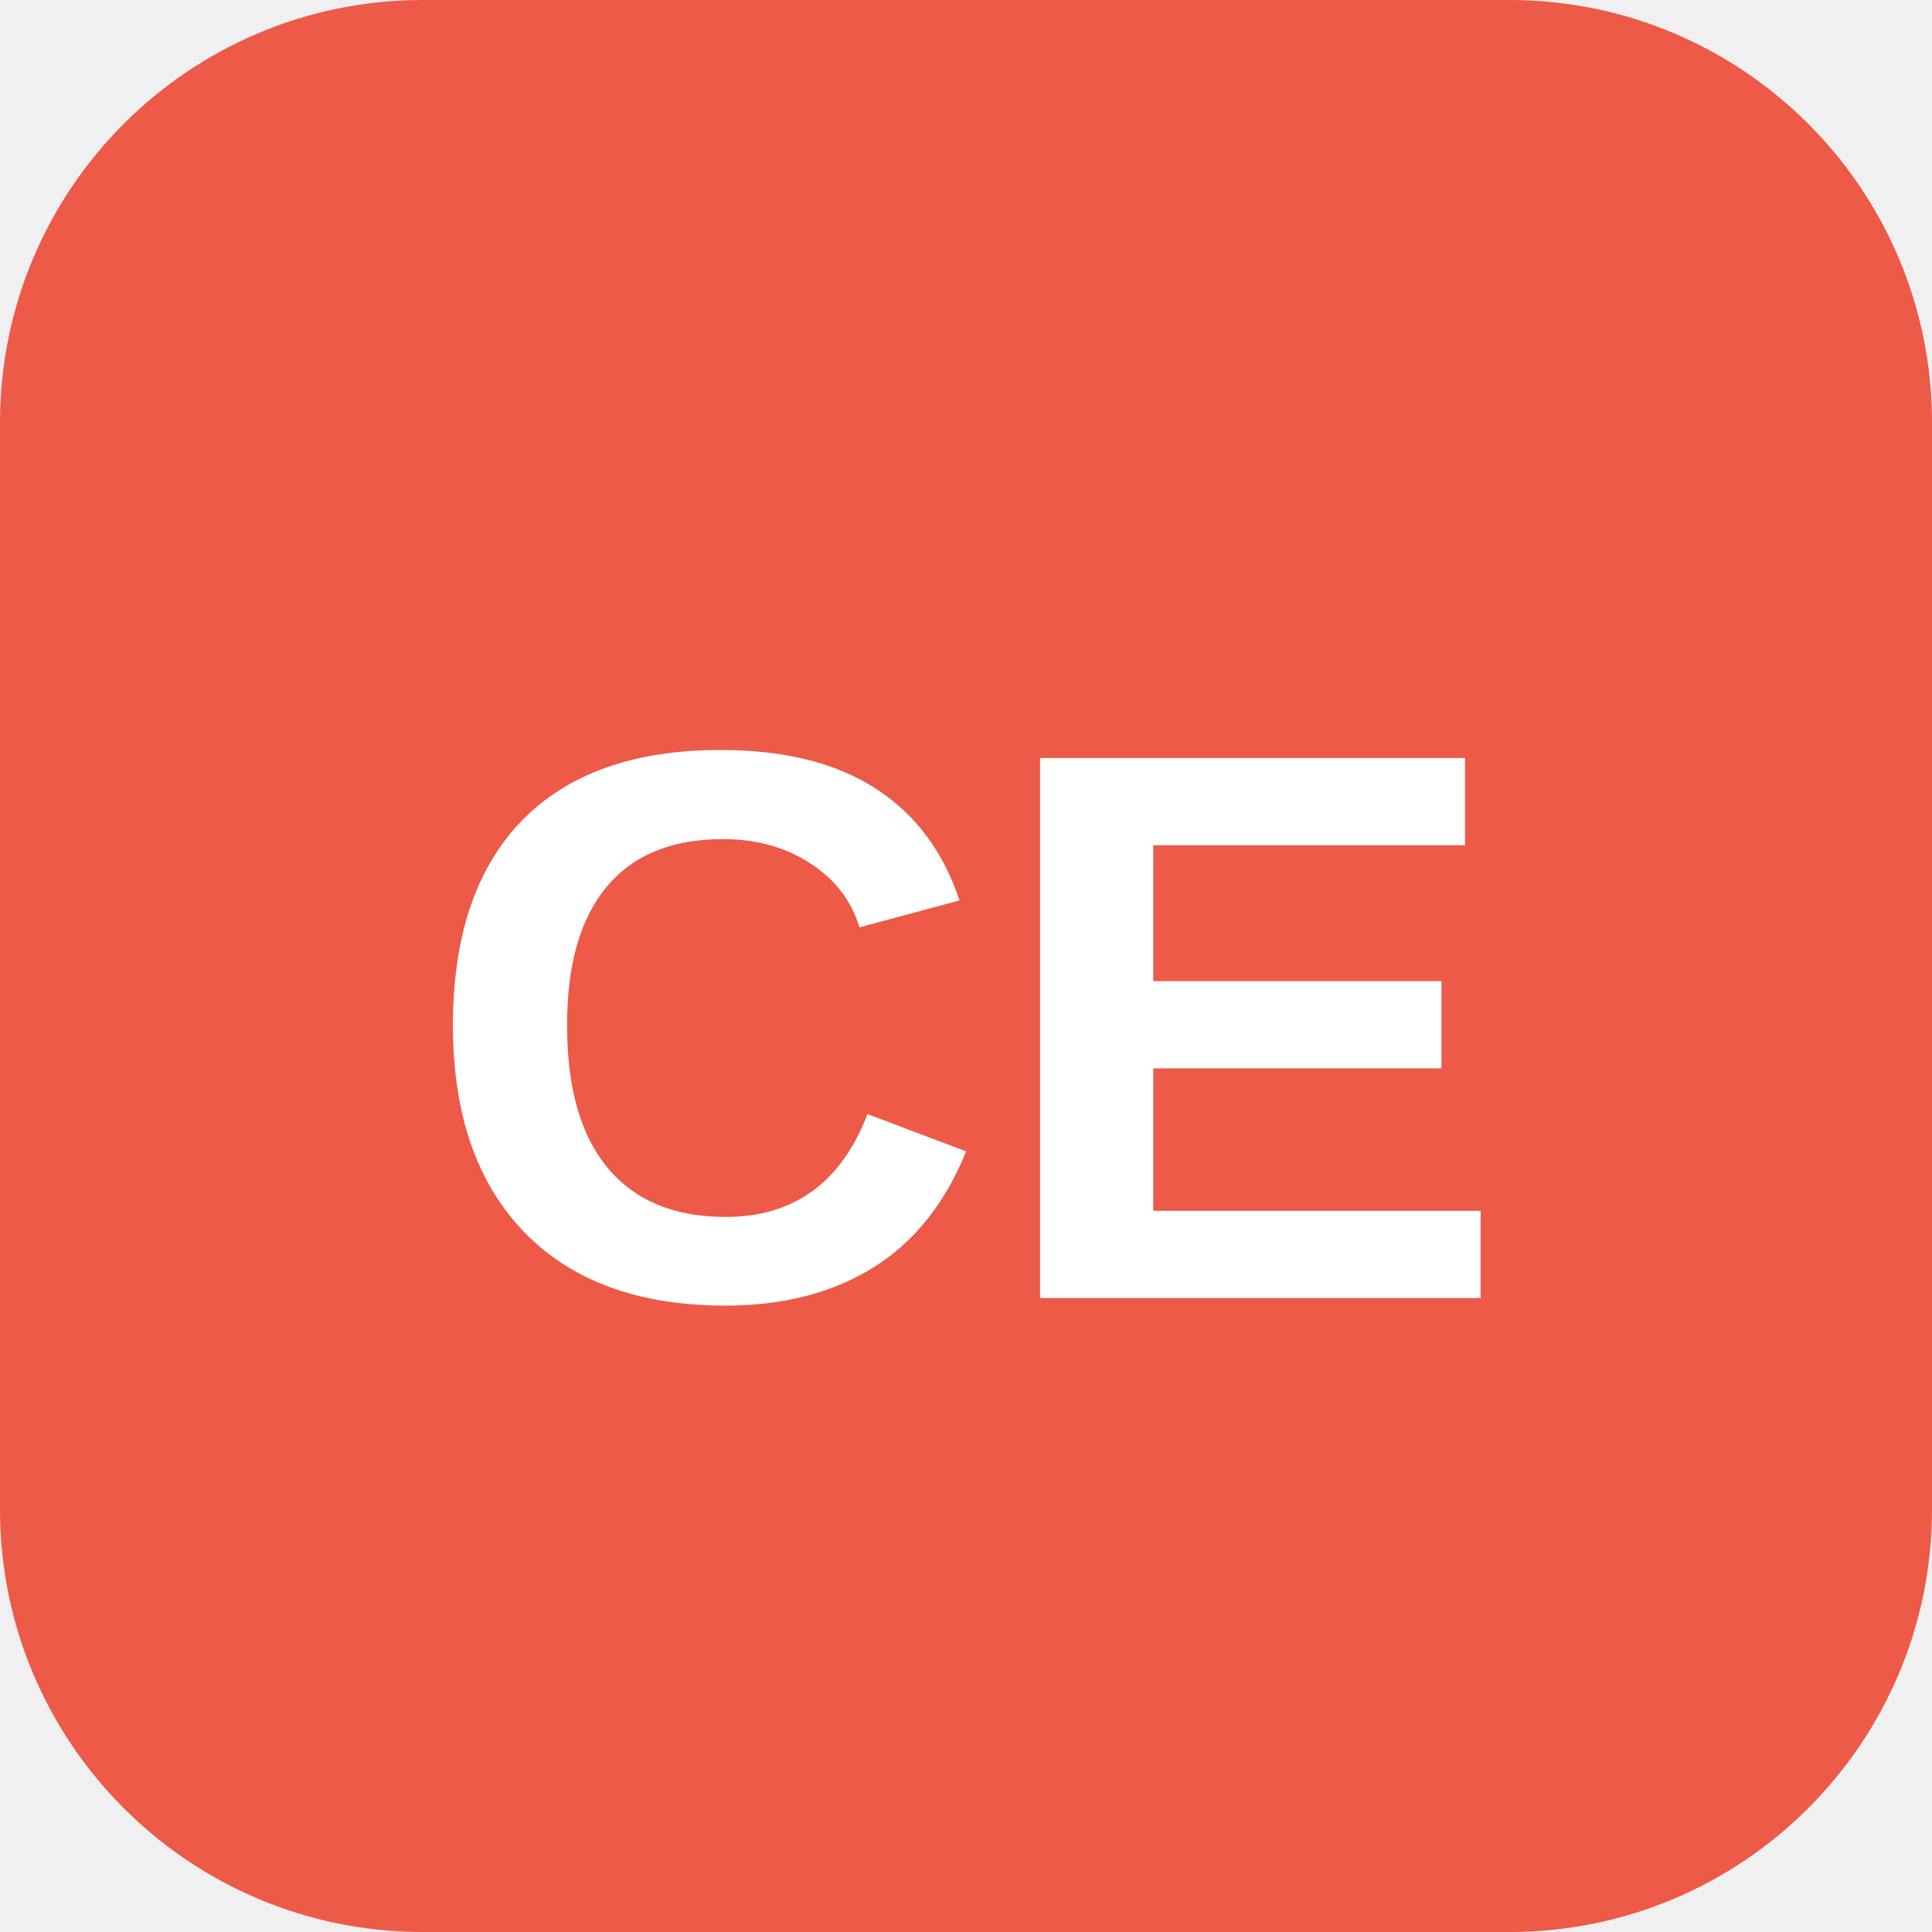
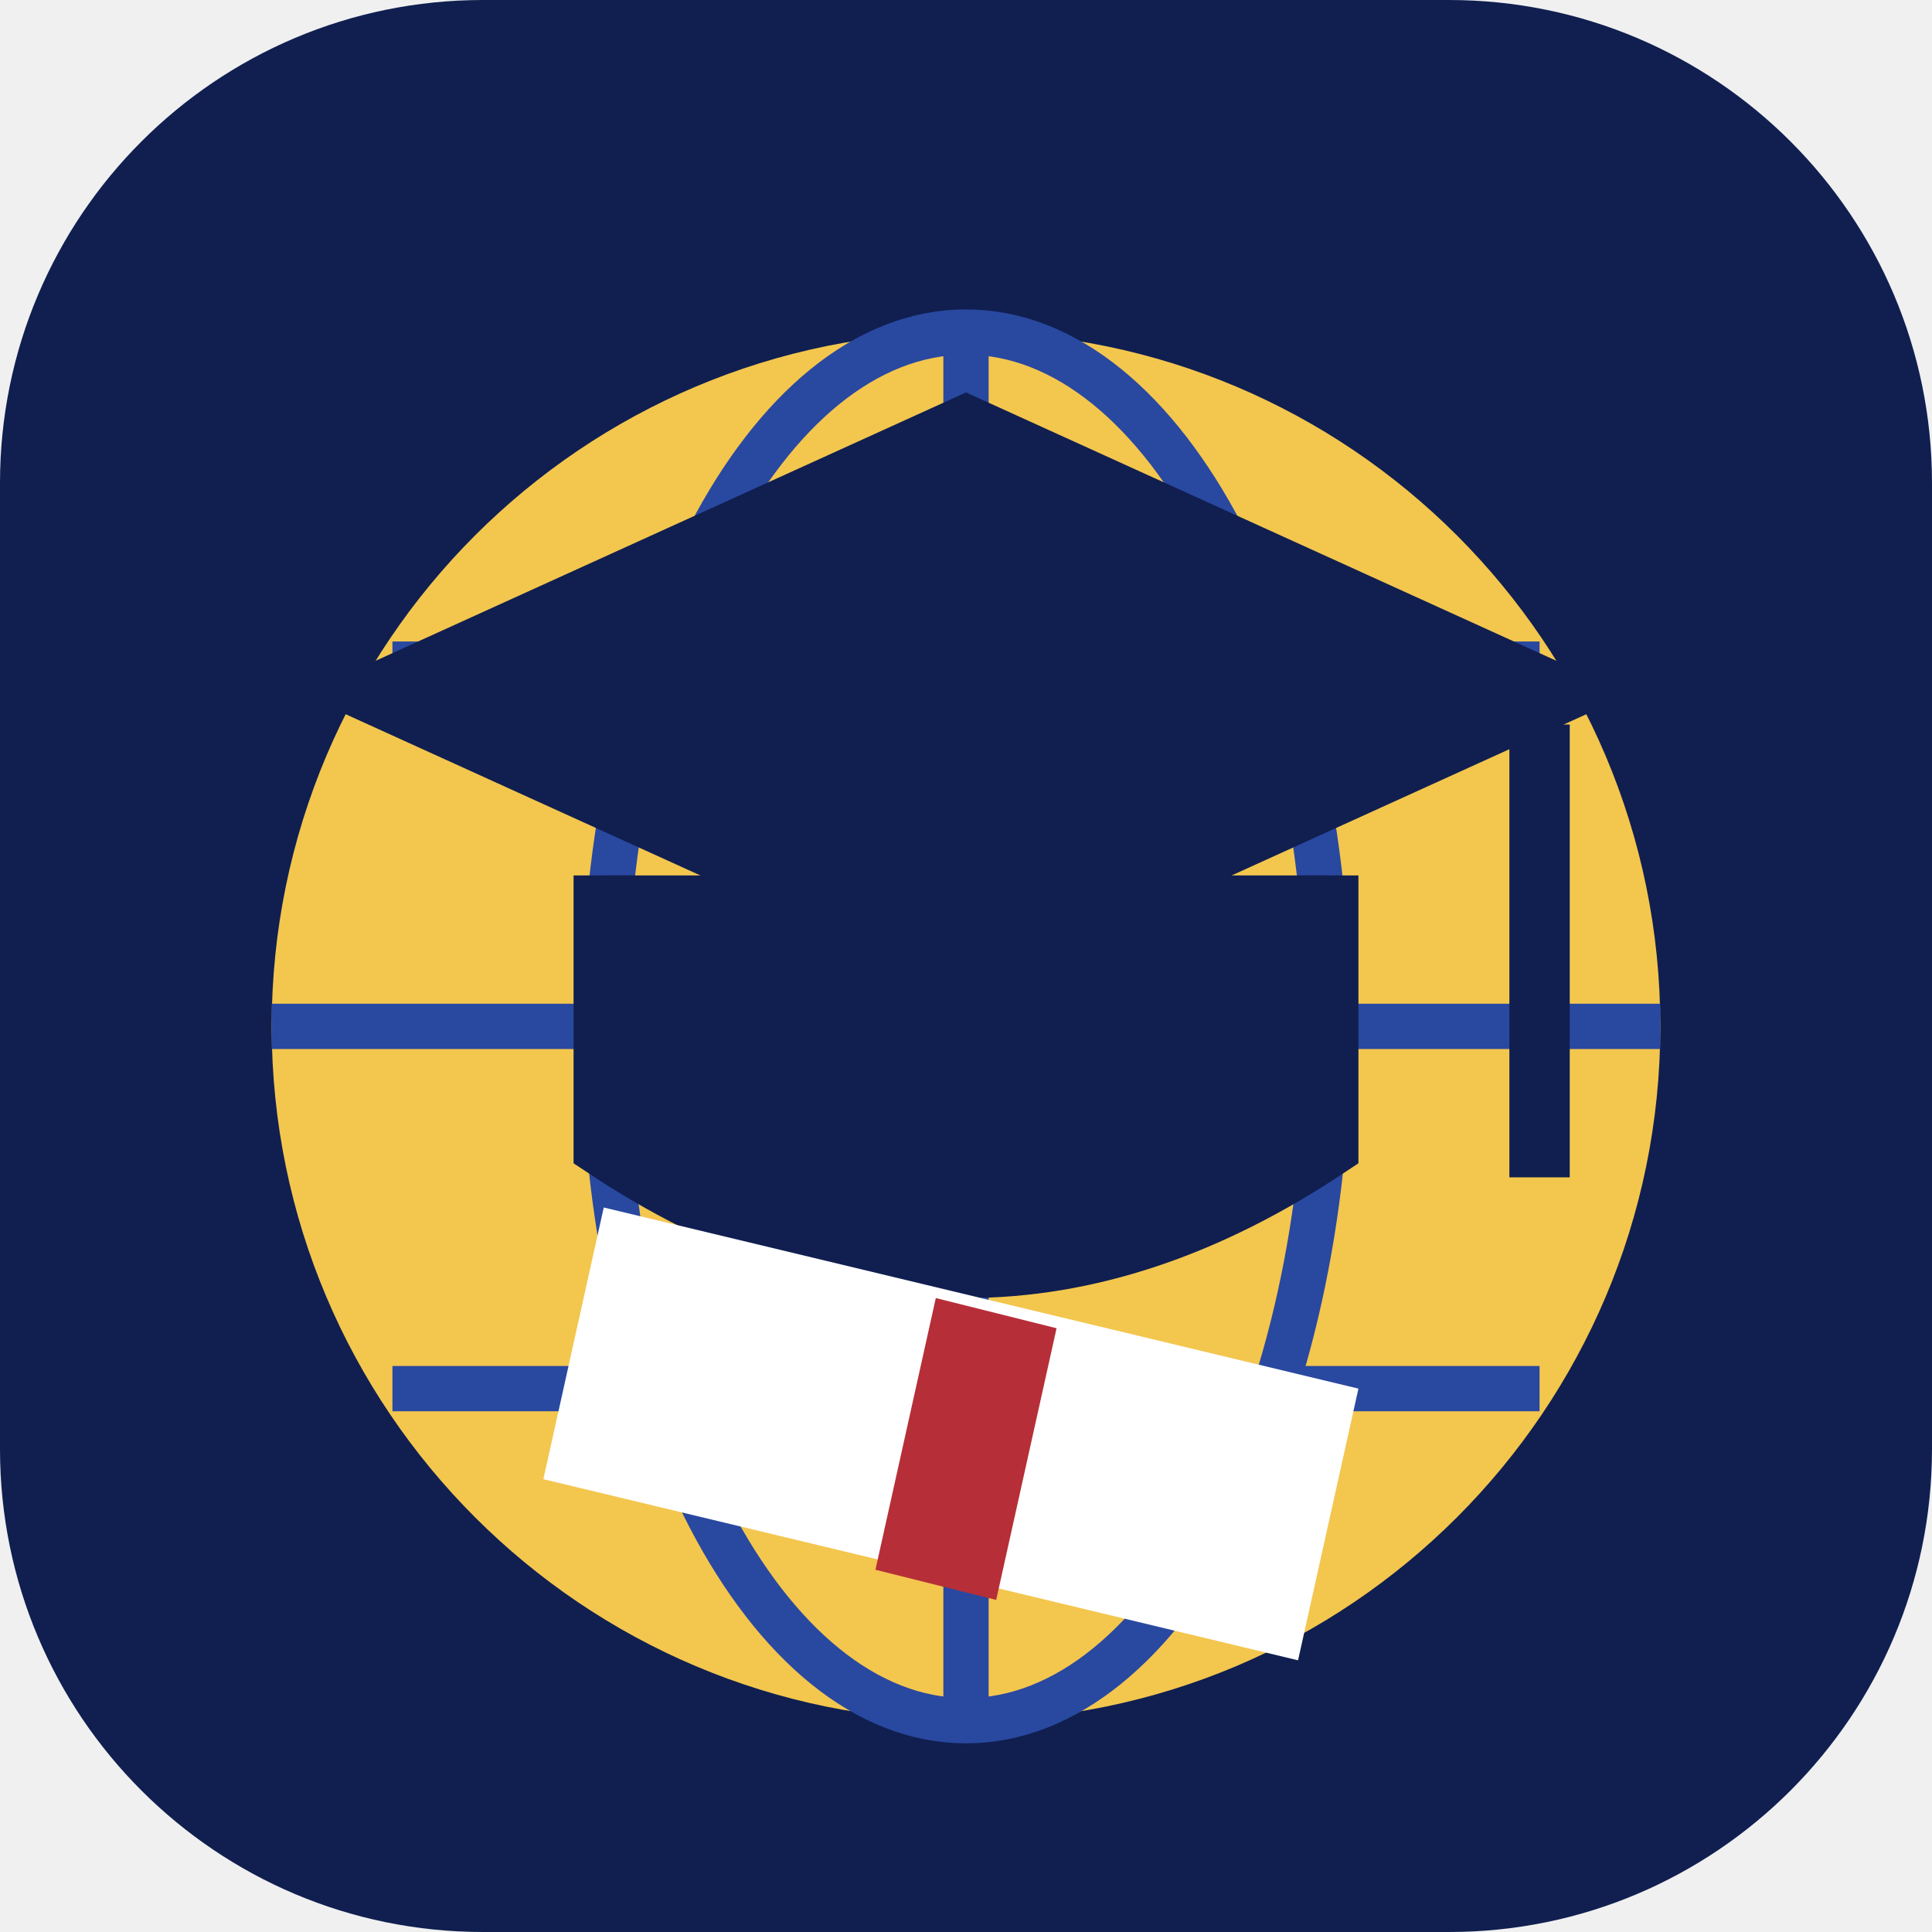
<svg xmlns="http://www.w3.org/2000/svg" viewBox="0 0 64 64">
-   <rect width="64" height="64" rx="14" fill="#ed5a48" />
-   <text x="32" y="43" font-family="Arial, Helvetica, sans-serif" font-size="26" font-weight="800" fill="#ffffff" text-anchor="middle">CE</text>
+   <rect width="64" height="64" rx="16" fill="#101f50" />
+   <circle cx="32" cy="34" r="23" fill="#f3c64e" />
+   <g fill="none" stroke="#2948a0" stroke-width="1.5">
+     <ellipse cx="32" cy="34" rx="12" ry="23" />
+     <path d="M9 34h46M13 22h38M13 46h38M32 11v46" />
+   </g>
+   <path d="m10 23 22-10 22 10-22 10z" fill="#101f50" />
+   <path d="M20 29v9q12 8 24 0v-9M51 24v15" fill="#101f50" stroke="#101f50" stroke-width="2" />
+   <path d="m20 40 25 6-2 9-25-6z" fill="#fff" />
+   <path d="m31 43 4 1-2 9-4-1z" fill="#b62e38" />
</svg>
